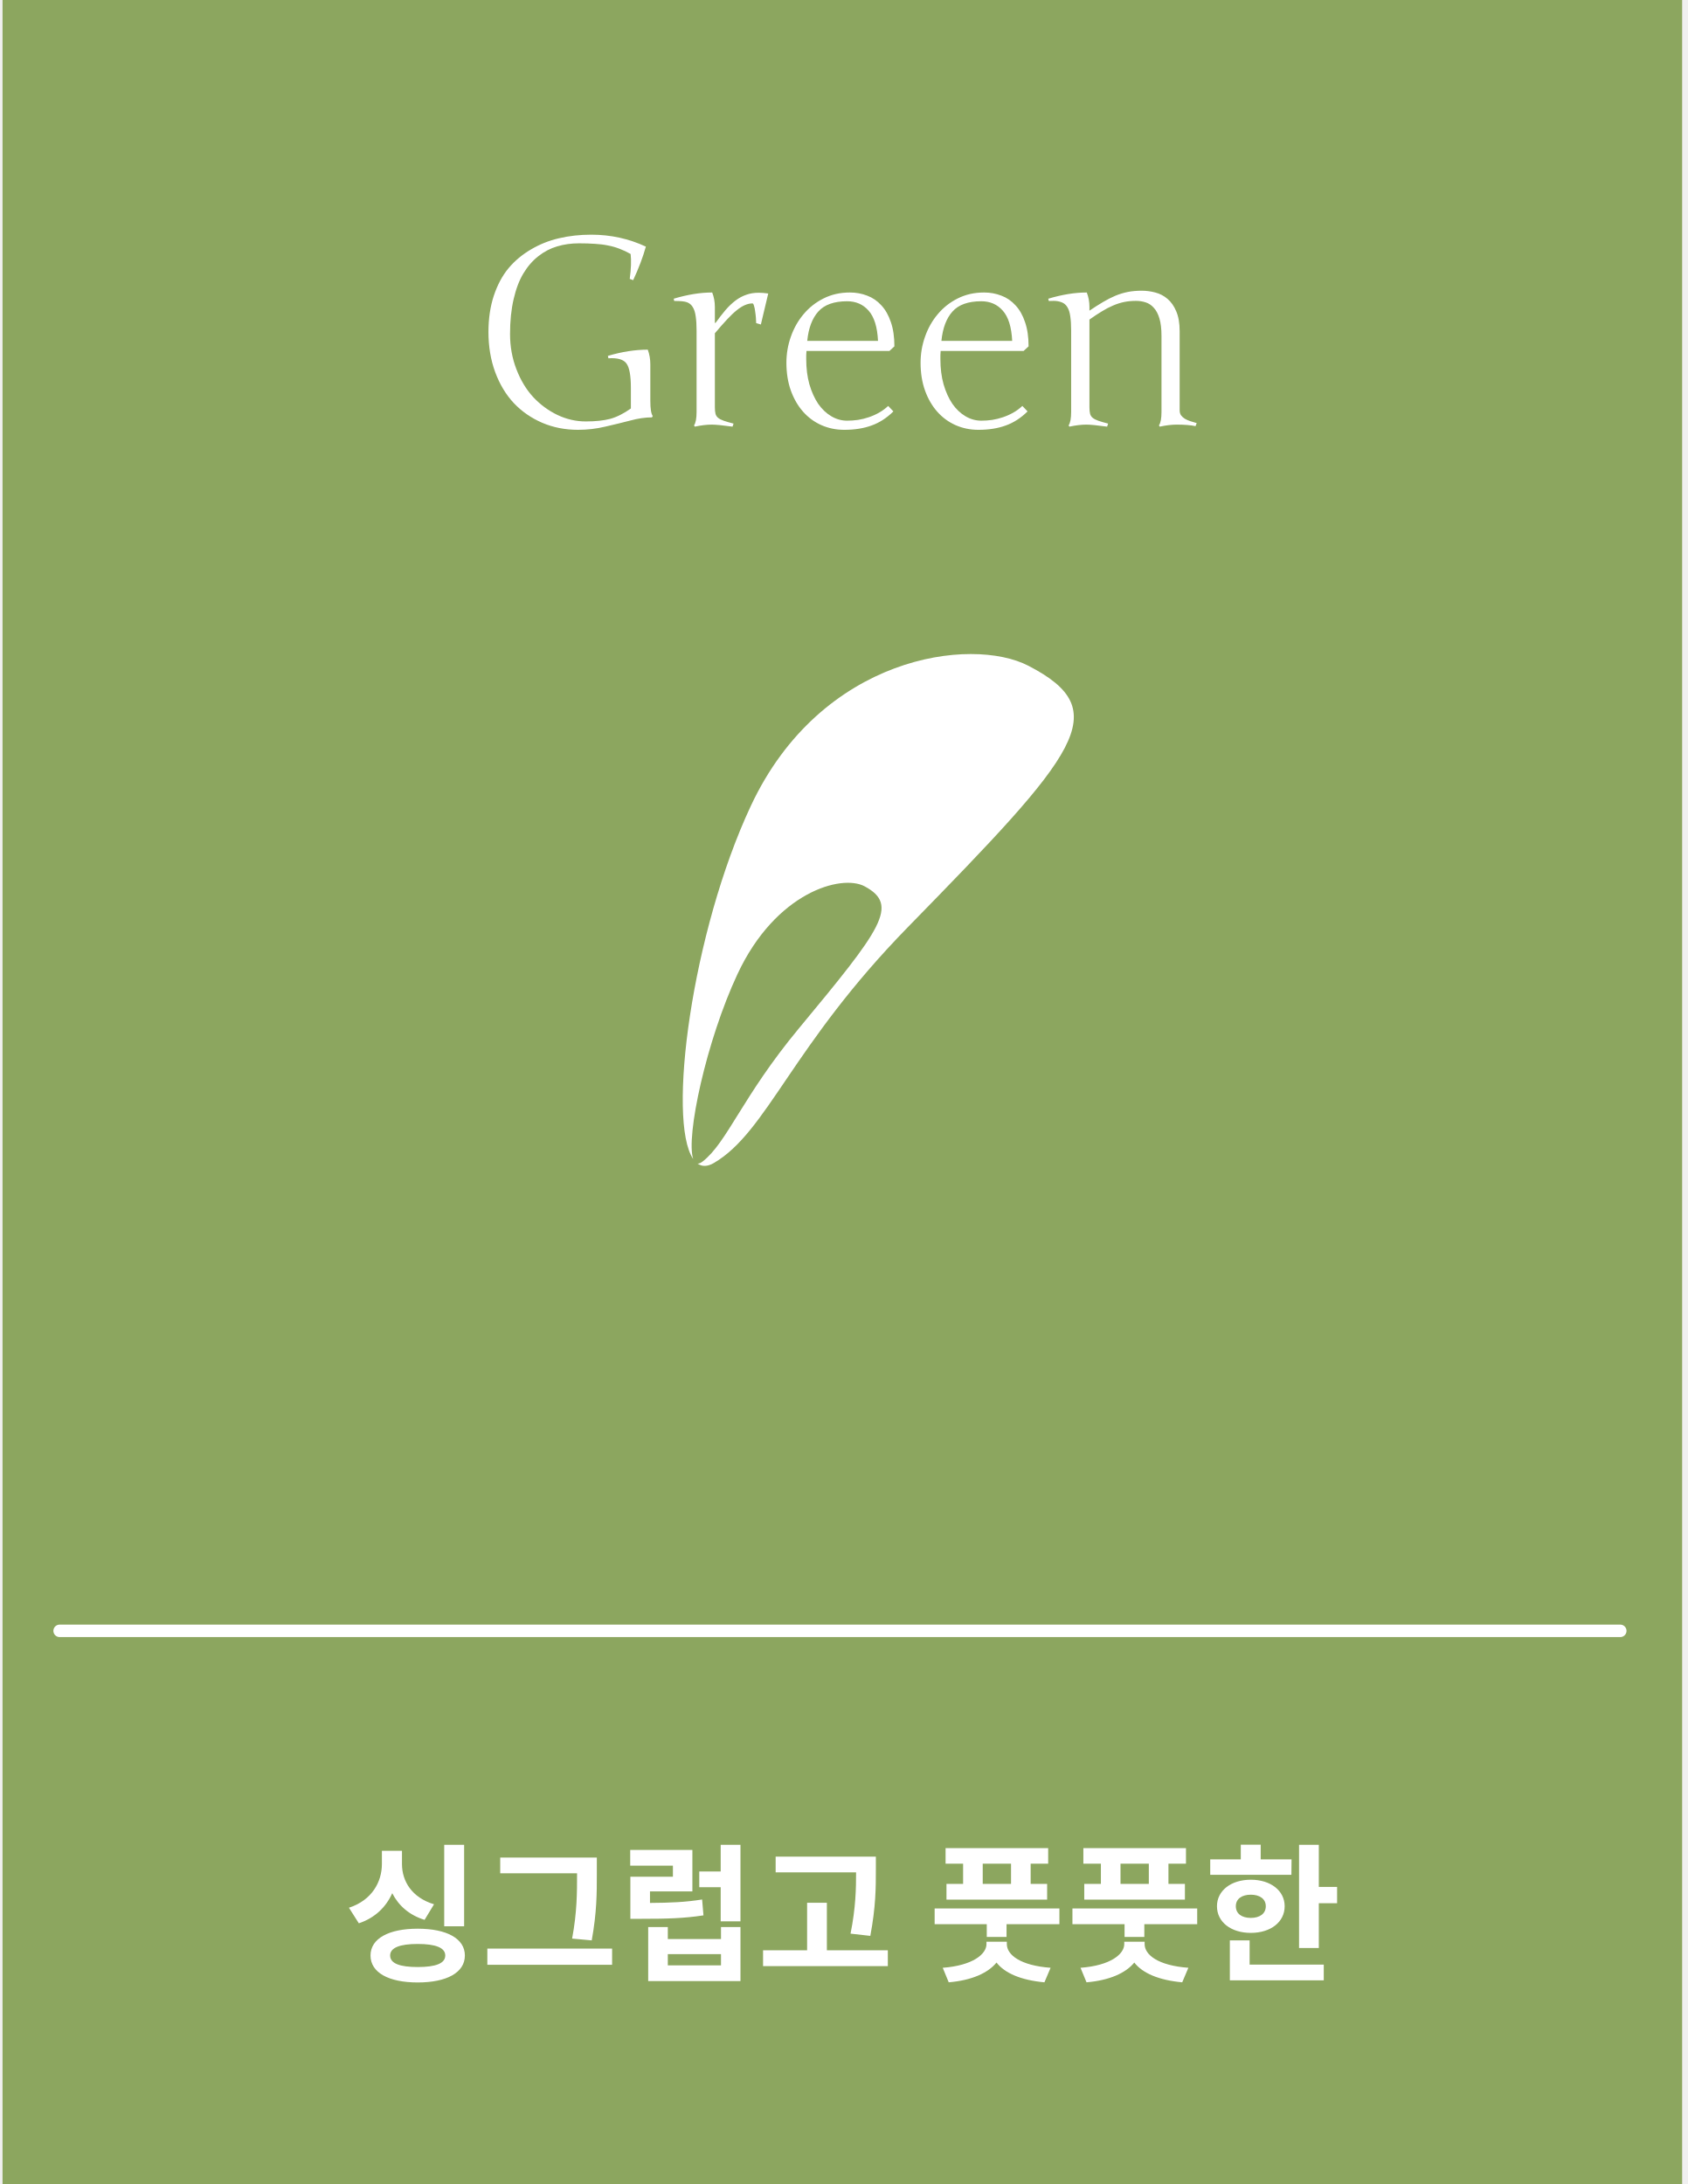
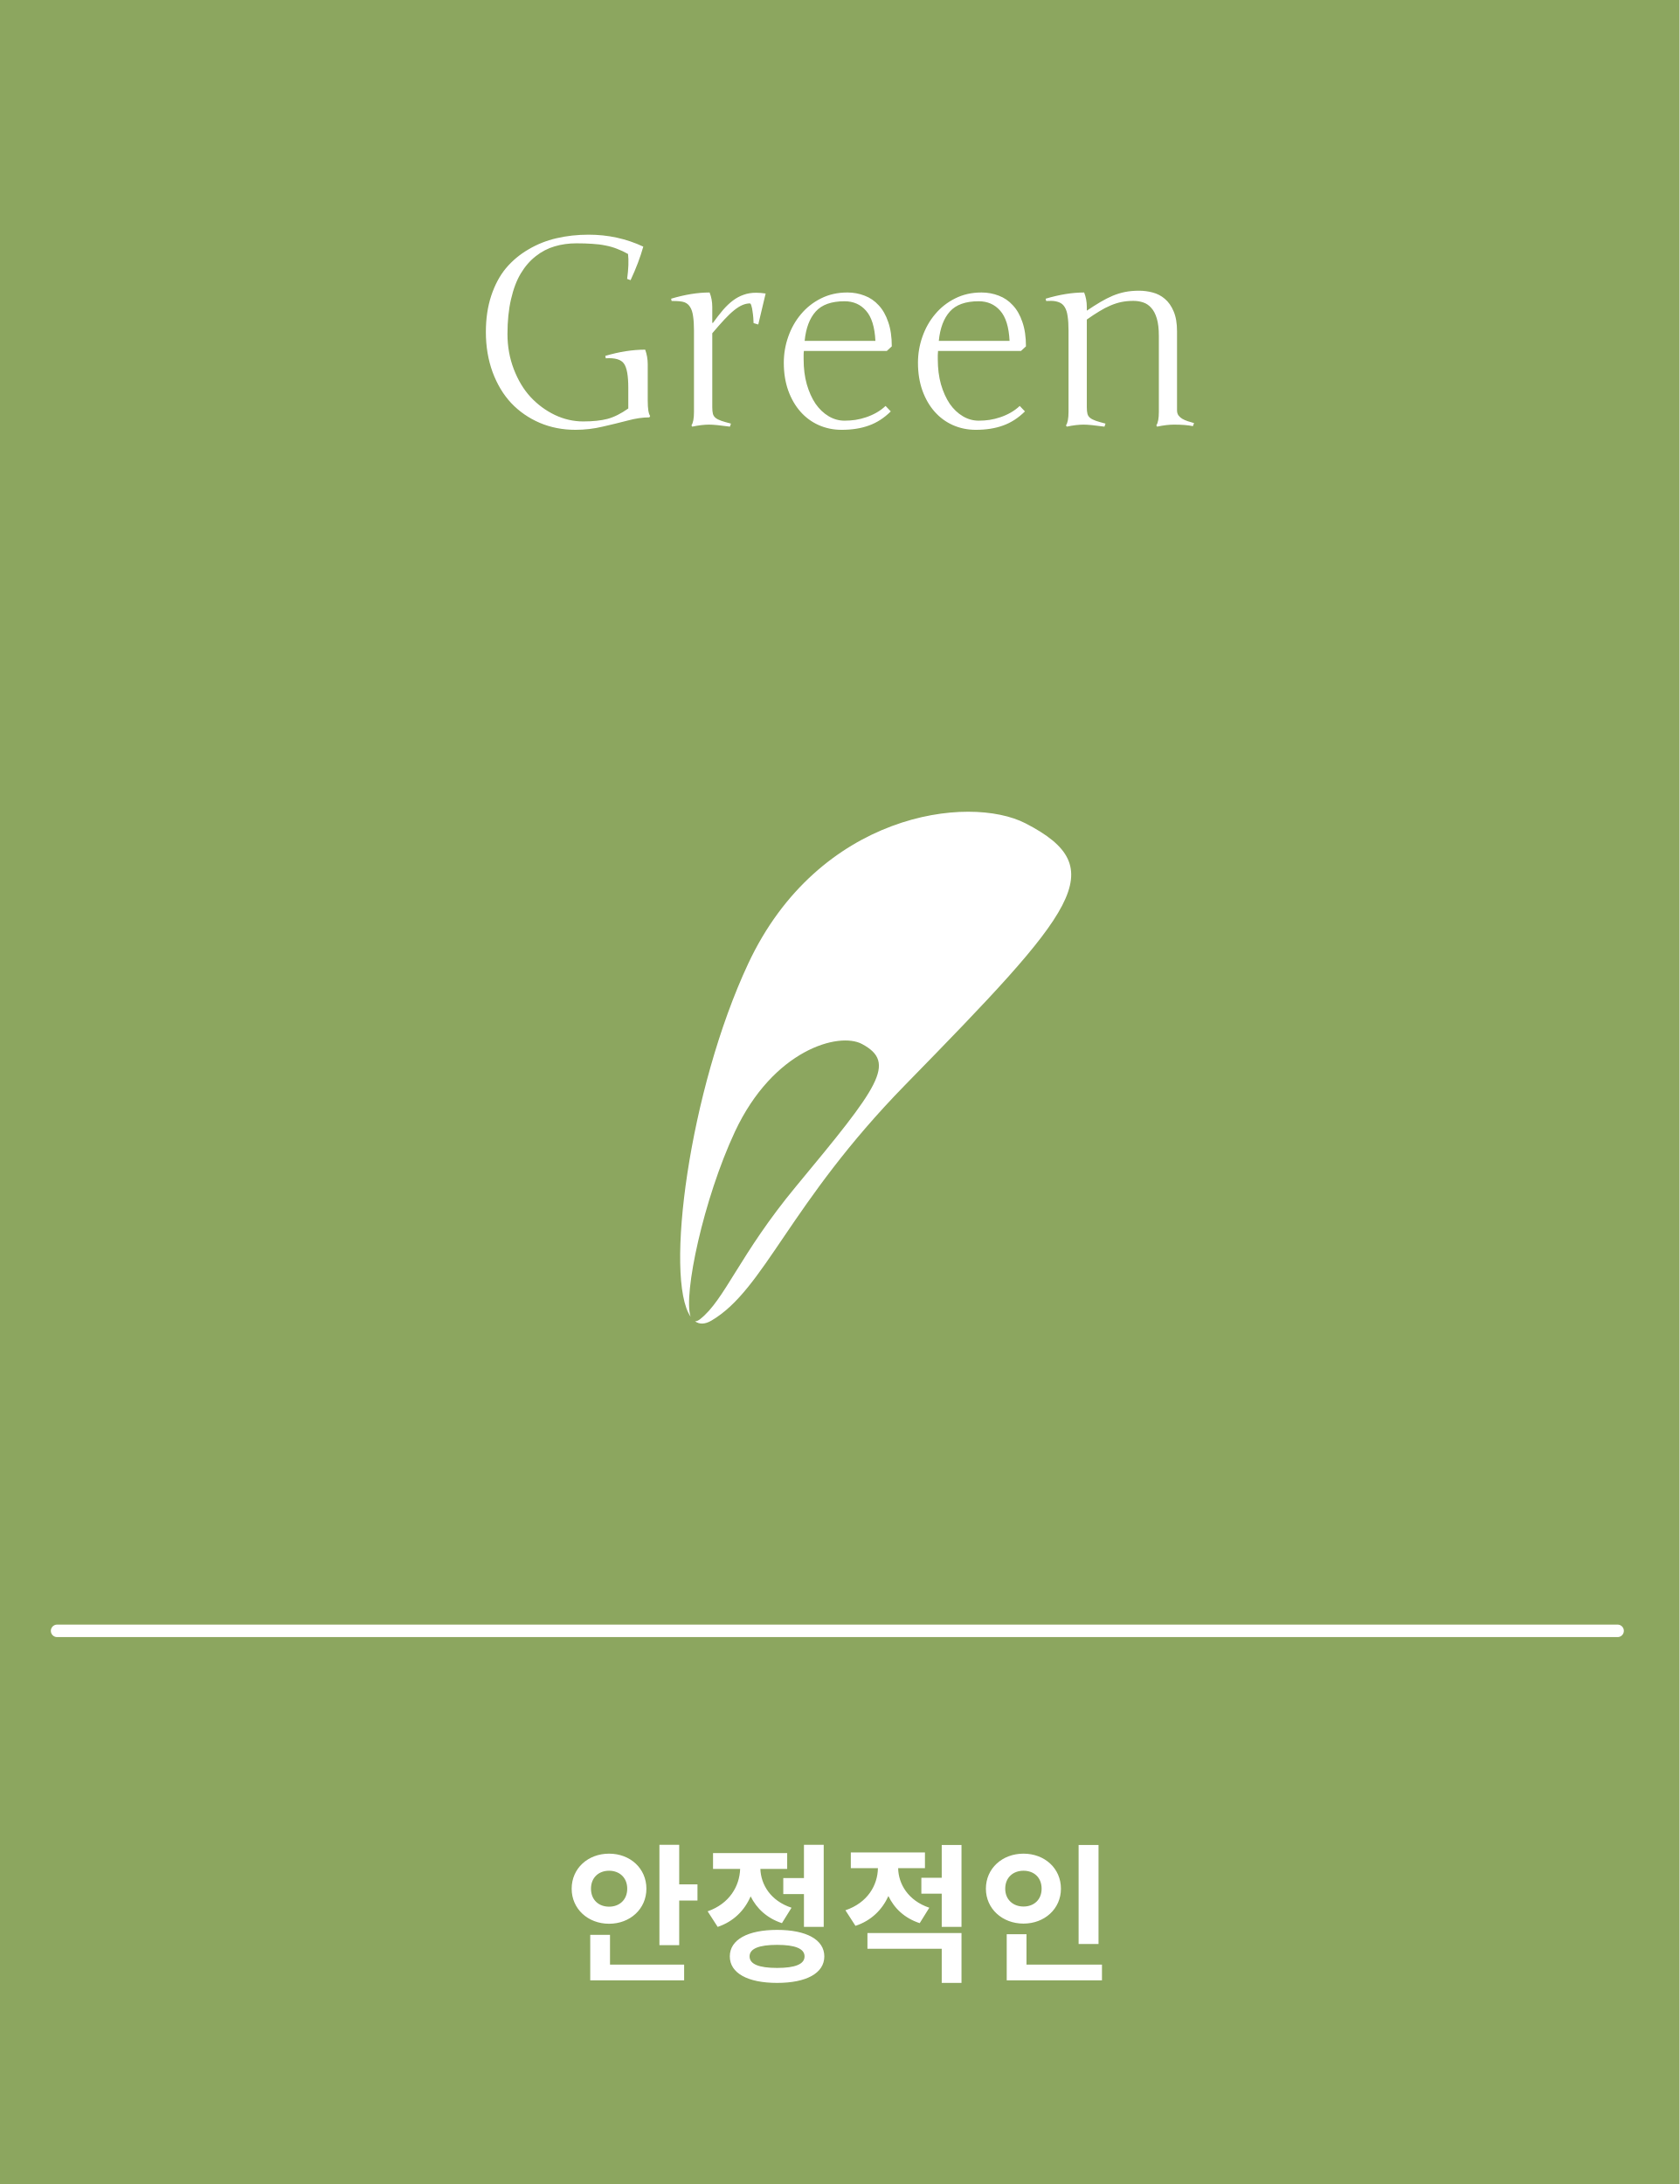
- <svg xmlns="http://www.w3.org/2000/svg" width="214" height="277" viewBox="0 0 214 277" fill="none">
-   <rect x="0.322" width="213" height="277" fill="#8CA65F" />
-   <path d="M80.006 51.808V49.166C80.006 47.651 79.823 46.636 79.458 46.12C79.093 45.594 78.325 45.368 77.154 45.443L77.09 45.137C78.862 44.611 80.549 44.348 82.149 44.348C82.364 44.938 82.472 45.556 82.472 46.201V50.825C82.472 51.835 82.573 52.48 82.778 52.759L82.681 52.936C81.832 52.936 80.914 53.07 79.926 53.339C78.937 53.597 77.879 53.855 76.751 54.112C75.623 54.381 74.474 54.515 73.303 54.515C71.681 54.515 70.172 54.22 68.775 53.629C67.379 53.027 66.176 52.195 65.166 51.131C64.167 50.068 63.377 48.757 62.797 47.2C62.228 45.642 61.943 43.945 61.943 42.108C61.943 40.421 62.169 38.891 62.62 37.516C63.082 36.13 63.705 34.964 64.489 34.019C65.284 33.074 66.235 32.279 67.341 31.634C68.448 30.979 69.635 30.506 70.902 30.216C72.18 29.916 73.539 29.765 74.979 29.765C77.439 29.765 79.748 30.27 81.907 31.28C81.531 32.623 80.994 34.041 80.296 35.534L79.861 35.373C80.033 34.094 80.071 33.041 79.974 32.214C79.501 31.946 79.034 31.726 78.572 31.554C78.11 31.371 77.621 31.231 77.106 31.135C76.59 31.027 76.031 30.957 75.43 30.925C74.839 30.882 74.173 30.861 73.432 30.861C72.444 30.861 71.52 30.99 70.66 31.248C69.812 31.495 69.017 31.908 68.276 32.488C67.534 33.068 66.901 33.799 66.374 34.68C65.848 35.55 65.434 36.64 65.134 37.951C64.833 39.251 64.682 40.722 64.682 42.366C64.682 43.945 64.951 45.433 65.488 46.829C66.025 48.226 66.734 49.402 67.615 50.358C68.507 51.314 69.532 52.071 70.693 52.63C71.853 53.178 73.051 53.452 74.286 53.452C75.51 53.452 76.536 53.344 77.364 53.129C78.201 52.904 79.082 52.463 80.006 51.808ZM88.337 41.915C88.337 41.195 88.299 40.593 88.224 40.11C88.159 39.627 88.036 39.24 87.853 38.95C87.681 38.66 87.44 38.456 87.128 38.337C86.817 38.219 86.274 38.166 85.501 38.176L85.436 37.886C87.187 37.36 88.815 37.097 90.319 37.097C90.544 37.666 90.657 38.278 90.657 38.934V40.916L90.722 40.98C91.173 40.357 91.602 39.804 92.01 39.32C92.43 38.837 92.854 38.434 93.284 38.112C93.713 37.79 94.164 37.548 94.637 37.387C95.11 37.215 95.636 37.129 96.216 37.129C96.581 37.129 96.984 37.161 97.425 37.226L96.49 41.157L95.894 40.98C95.894 40.819 95.883 40.599 95.862 40.319C95.84 40.04 95.808 39.766 95.765 39.498C95.733 39.218 95.684 38.982 95.62 38.789C95.566 38.584 95.502 38.482 95.427 38.482C95.115 38.482 94.798 38.552 94.476 38.692C94.164 38.821 93.821 39.036 93.445 39.336C93.069 39.637 92.655 40.029 92.204 40.513C91.753 40.996 91.237 41.581 90.657 42.269V51.647C90.657 51.991 90.684 52.27 90.738 52.485C90.791 52.689 90.904 52.861 91.076 53.001C91.248 53.14 91.49 53.264 91.801 53.371C92.113 53.478 92.521 53.597 93.026 53.726L92.897 54.112C92.274 54.026 91.742 53.962 91.302 53.919C90.872 53.876 90.523 53.855 90.254 53.855C89.642 53.855 88.927 53.94 88.111 54.112L88.014 53.951C88.229 53.64 88.337 53.07 88.337 52.243V41.915ZM99.729 46.007C99.729 44.869 99.917 43.768 100.293 42.704C100.669 41.63 101.206 40.679 101.904 39.852C102.602 39.014 103.446 38.348 104.434 37.854C105.433 37.349 106.55 37.097 107.785 37.097C108.559 37.097 109.289 37.231 109.977 37.499C110.664 37.757 111.261 38.166 111.765 38.724C112.281 39.272 112.684 39.981 112.974 40.851C113.275 41.71 113.425 42.736 113.425 43.929L112.797 44.509H102.275C102.253 44.691 102.242 44.869 102.242 45.041C102.242 45.212 102.242 45.384 102.242 45.556C102.242 46.727 102.377 47.791 102.645 48.747C102.925 49.703 103.295 50.524 103.757 51.212C104.23 51.889 104.783 52.415 105.417 52.791C106.051 53.167 106.722 53.355 107.431 53.355C107.882 53.355 108.339 53.323 108.801 53.258C109.273 53.183 109.73 53.07 110.17 52.92C110.621 52.77 111.056 52.576 111.475 52.34C111.894 52.103 112.281 51.819 112.636 51.486L113.296 52.179C112.448 53.017 111.524 53.613 110.525 53.967C109.526 54.333 108.371 54.515 107.06 54.515C106.029 54.515 105.062 54.316 104.16 53.919C103.268 53.522 102.495 52.952 101.84 52.211C101.184 51.47 100.669 50.578 100.293 49.536C99.917 48.483 99.729 47.307 99.729 46.007ZM107.431 38.209C105.766 38.209 104.547 38.644 103.773 39.514C103 40.373 102.532 41.614 102.371 43.236H111.346C111.261 41.474 110.863 40.196 110.154 39.401C109.456 38.606 108.548 38.209 107.431 38.209ZM116.744 46.007C116.744 44.869 116.932 43.768 117.308 42.704C117.684 41.63 118.221 40.679 118.92 39.852C119.618 39.014 120.461 38.348 121.449 37.854C122.449 37.349 123.566 37.097 124.801 37.097C125.574 37.097 126.305 37.231 126.992 37.499C127.68 37.757 128.276 38.166 128.781 38.724C129.297 39.272 129.699 39.981 129.99 40.851C130.29 41.71 130.441 42.736 130.441 43.929L129.812 44.509H119.29C119.269 44.691 119.258 44.869 119.258 45.041C119.258 45.212 119.258 45.384 119.258 45.556C119.258 46.727 119.392 47.791 119.661 48.747C119.94 49.703 120.311 50.524 120.773 51.212C121.245 51.889 121.799 52.415 122.432 52.791C123.066 53.167 123.738 53.355 124.447 53.355C124.898 53.355 125.354 53.323 125.816 53.258C126.289 53.183 126.745 53.07 127.186 52.92C127.637 52.77 128.072 52.576 128.491 52.34C128.91 52.103 129.297 51.819 129.651 51.486L130.312 52.179C129.463 53.017 128.539 53.613 127.54 53.967C126.541 54.333 125.386 54.515 124.076 54.515C123.045 54.515 122.078 54.316 121.176 53.919C120.284 53.522 119.511 52.952 118.855 52.211C118.2 51.47 117.684 50.578 117.308 49.536C116.932 48.483 116.744 47.307 116.744 46.007ZM124.447 38.209C122.782 38.209 121.562 38.644 120.789 39.514C120.015 40.373 119.548 41.614 119.387 43.236H128.362C128.276 41.474 127.879 40.196 127.17 39.401C126.471 38.606 125.564 38.209 124.447 38.209ZM135.839 41.915C135.839 41.195 135.801 40.593 135.726 40.11C135.661 39.627 135.538 39.24 135.355 38.95C135.183 38.66 134.942 38.456 134.63 38.337C134.319 38.219 133.986 38.16 133.631 38.16C133.287 38.16 133.078 38.166 133.003 38.176L132.938 37.886C134.689 37.36 136.317 37.097 137.821 37.097C138.046 37.666 138.159 38.278 138.159 38.934V39.401C138.782 38.982 139.357 38.617 139.883 38.305C140.409 37.994 140.925 37.73 141.43 37.516C141.946 37.301 142.472 37.14 143.009 37.032C143.546 36.925 144.137 36.871 144.782 36.871C145.362 36.871 145.936 36.946 146.506 37.097C147.086 37.247 147.601 37.516 148.053 37.902C148.514 38.289 148.885 38.815 149.164 39.481C149.454 40.148 149.599 40.991 149.599 42.011V52.034C149.599 52.291 149.658 52.506 149.777 52.678C149.906 52.85 150.067 52.995 150.26 53.113C150.464 53.231 150.695 53.334 150.953 53.419C151.211 53.495 151.479 53.575 151.759 53.661L151.614 54.048C151.012 53.919 150.212 53.855 149.213 53.855C148.6 53.855 147.886 53.94 147.07 54.112L146.973 53.951C147.188 53.64 147.295 53.07 147.295 52.243V42.607C147.295 41.705 147.209 40.969 147.037 40.4C146.865 39.82 146.629 39.369 146.328 39.046C146.038 38.713 145.695 38.482 145.297 38.353C144.91 38.225 144.497 38.16 144.056 38.16C143.519 38.16 143.014 38.209 142.542 38.305C142.08 38.402 141.613 38.552 141.14 38.756C140.678 38.95 140.205 39.197 139.722 39.498C139.239 39.788 138.718 40.131 138.159 40.529V51.647C138.159 51.991 138.186 52.27 138.24 52.485C138.293 52.689 138.406 52.861 138.578 53.001C138.75 53.14 138.991 53.264 139.303 53.371C139.615 53.478 140.023 53.597 140.528 53.726L140.399 54.112C139.776 54.026 139.244 53.962 138.803 53.919C138.374 53.876 138.025 53.855 137.756 53.855C137.144 53.855 136.429 53.94 135.613 54.112L135.516 53.951C135.731 53.64 135.839 53.07 135.839 52.243V41.915Z" fill="white" />
-   <path d="M58.859 233.982H56.333V244.315H58.859V233.982ZM55.041 241.523C52.211 240.668 50.977 238.579 50.977 236.413V234.742H48.431V236.413C48.431 238.674 47.178 241.01 44.252 241.96L45.506 243.935C47.557 243.251 48.963 241.865 49.742 240.117C50.54 241.675 51.869 242.89 53.845 243.498L55.041 241.523ZM52.971 249.482C50.692 249.482 49.476 249.026 49.476 248.019C49.476 247.031 50.692 246.556 52.971 246.556C55.25 246.556 56.466 247.031 56.466 248.019C56.466 249.026 55.25 249.482 52.971 249.482ZM52.971 244.619C49.286 244.619 46.987 245.873 46.987 248.019C46.987 250.185 49.286 251.438 52.971 251.438C56.656 251.438 58.954 250.185 58.954 248.019C58.954 245.873 56.656 244.619 52.971 244.619ZM73.18 237.667C73.18 240.041 73.18 242.53 72.553 245.873L75.042 246.101C75.688 242.511 75.688 240.117 75.688 237.667V235.596H63.436V237.591H73.18V237.667ZM61.802 247.145V249.197H77.625V247.145H61.802ZM89.04 240.915C86.893 241.257 85.032 241.333 82.429 241.352V239.889H87.805V234.628H79.922V236.622H85.336V238.028H79.941V243.365H81.385C84.576 243.365 86.76 243.308 89.211 242.928L89.04 240.915ZM91.433 249.273H84.69V247.848H91.433V249.273ZM91.433 245.93H84.69V244.41H82.201V251.267H93.903V244.41H91.433V245.93ZM91.395 233.982V237.363H88.679V239.357H91.395V243.688H93.903V233.982H91.395ZM110.37 245.531C111.073 241.808 111.073 239.338 111.073 237.154V235.482H98.365V237.477H108.565C108.565 239.509 108.527 241.941 107.862 245.246L110.37 245.531ZM104.861 247.354V241.333H102.354V247.354H96.769V249.368H112.592V247.354H104.861ZM128.215 238.939H124.625V236.375H128.215V238.939ZM122.137 238.939H120.028V240.934H132.793V238.939H130.704V236.375H132.926V234.4H119.914V236.375H122.137V238.939ZM127.683 246.272H125.1V246.575C125.1 247.848 123.353 249.292 119.554 249.577L120.313 251.419C123.258 251.172 125.309 250.223 126.373 248.912C127.418 250.261 129.488 251.153 132.451 251.419L133.23 249.577C129.374 249.292 127.683 247.924 127.683 246.575V246.272ZM118.528 242.055V244.049H125.138V245.664H127.645V244.049H134.351V242.055H118.528ZM145.689 238.939H142.099V236.375H145.689V238.939ZM139.611 238.939H137.502V240.934H150.267V238.939H148.178V236.375H150.4V234.4H137.388V236.375H139.611V238.939ZM145.157 246.272H142.574V246.575C142.574 247.848 140.827 249.292 137.028 249.577L137.787 251.419C140.732 251.172 142.783 250.223 143.847 248.912C144.892 250.261 146.962 251.153 149.925 251.419L150.704 249.577C146.848 249.292 145.157 247.924 145.157 246.575V246.272ZM136.002 242.055V244.049H142.612V245.664H145.119V244.049H151.825V242.055H136.002ZM163.79 235.824H159.877V233.963H157.351V235.824H153.476V237.781H163.771L163.79 235.824ZM156.724 241.77C156.724 240.82 157.503 240.307 158.623 240.307C159.725 240.307 160.523 240.82 160.523 241.77C160.523 242.738 159.725 243.251 158.623 243.251C157.503 243.251 156.724 242.738 156.724 241.77ZM162.916 241.77C162.916 239.794 161.131 238.408 158.623 238.408C156.116 238.408 154.331 239.794 154.331 241.77C154.331 243.783 156.116 245.151 158.623 245.151C161.131 245.151 162.916 243.783 162.916 241.77ZM158.472 246.101H155.964V251.172H167.874V249.178H158.472V246.101ZM167.247 239.319V233.982H164.74V247.069H167.247V241.39H169.565V239.319H167.247Z" fill="white" />
-   <path d="M7.562 206.843L205.477 206.843" stroke="white" stroke-width="1.583" stroke-linecap="round" stroke-linejoin="round" />
-   <path d="M130.412 84.438C123.165 80.692 104.135 83.143 95.212 102.225C87.721 118.243 84.572 142.167 87.91 147.001C86.951 144.219 89.554 132.036 93.529 123.535C98.391 113.138 106.717 110.849 109.639 112.41C114.091 114.789 111.797 117.789 101.281 130.469C94.132 139.089 92.22 144.9 89.103 147.317C88.855 147.51 88.643 147.594 88.466 147.582C89.027 147.981 89.719 147.981 90.55 147.493C97.293 143.533 100.388 132.674 115.119 117.605C136.787 95.439 141.457 90.146 130.412 84.438Z" fill="white" />
+ <svg xmlns="http://www.w3.org/2000/svg" width="213" height="277" viewBox="0 0 213 277" fill="none">
+   <rect width="213" height="277" fill="#8CA65F" />
+   <path d="M79.684 51.808V49.166C79.684 47.651 79.502 46.636 79.136 46.12C78.771 45.594 78.003 45.368 76.832 45.443L76.768 45.137C78.54 44.611 80.227 44.348 81.827 44.348C82.042 44.938 82.15 45.556 82.15 46.201V50.825C82.15 51.835 82.252 52.48 82.456 52.759L82.359 52.936C81.51 52.936 80.592 53.07 79.604 53.339C78.615 53.597 77.557 53.855 76.43 54.112C75.302 54.381 74.152 54.515 72.981 54.515C71.359 54.515 69.85 54.22 68.453 53.629C67.057 53.027 65.854 52.195 64.844 51.131C63.845 50.068 63.055 48.757 62.475 47.2C61.906 45.642 61.621 43.945 61.621 42.108C61.621 40.421 61.847 38.891 62.298 37.516C62.76 36.13 63.383 34.964 64.167 34.019C64.962 33.074 65.913 32.279 67.019 31.634C68.126 30.979 69.313 30.506 70.58 30.216C71.859 29.916 73.218 29.765 74.657 29.765C77.117 29.765 79.427 30.27 81.586 31.28C81.21 32.623 80.673 34.041 79.974 35.534L79.539 35.373C79.711 34.094 79.749 33.041 79.652 32.214C79.18 31.946 78.712 31.726 78.25 31.554C77.788 31.371 77.3 31.231 76.784 31.135C76.268 31.027 75.71 30.957 75.108 30.925C74.517 30.882 73.851 30.861 73.11 30.861C72.122 30.861 71.198 30.99 70.339 31.248C69.49 31.495 68.695 31.908 67.954 32.488C67.213 33.068 66.579 33.799 66.052 34.68C65.526 35.55 65.113 36.64 64.812 37.951C64.511 39.251 64.361 40.722 64.361 42.366C64.361 43.945 64.629 45.433 65.166 46.829C65.703 48.226 66.412 49.402 67.293 50.358C68.185 51.314 69.211 52.071 70.371 52.63C71.531 53.178 72.729 53.452 73.964 53.452C75.189 53.452 76.215 53.344 77.042 53.129C77.88 52.904 78.76 52.463 79.684 51.808ZM88.015 41.915C88.015 41.195 87.977 40.593 87.902 40.11C87.838 39.627 87.714 39.24 87.531 38.95C87.36 38.66 87.118 38.456 86.806 38.337C86.495 38.219 85.952 38.166 85.179 38.176L85.115 37.886C86.865 37.36 88.493 37.097 89.997 37.097C90.222 37.666 90.335 38.278 90.335 38.934V40.916L90.4 40.98C90.851 40.357 91.281 39.804 91.689 39.32C92.108 38.837 92.532 38.434 92.962 38.112C93.391 37.79 93.843 37.548 94.315 37.387C94.788 37.215 95.314 37.129 95.894 37.129C96.26 37.129 96.662 37.161 97.103 37.226L96.168 41.157L95.572 40.98C95.572 40.819 95.561 40.599 95.54 40.319C95.518 40.04 95.486 39.766 95.443 39.498C95.411 39.218 95.363 38.982 95.298 38.789C95.244 38.584 95.18 38.482 95.105 38.482C94.793 38.482 94.476 38.552 94.154 38.692C93.843 38.821 93.499 39.036 93.123 39.336C92.747 39.637 92.333 40.029 91.882 40.513C91.431 40.996 90.915 41.581 90.335 42.269V51.647C90.335 51.991 90.362 52.27 90.416 52.485C90.469 52.689 90.582 52.861 90.754 53.001C90.926 53.14 91.168 53.264 91.479 53.371C91.791 53.478 92.199 53.597 92.704 53.726L92.575 54.112C91.952 54.026 91.42 53.962 90.98 53.919C90.55 53.876 90.201 53.855 89.932 53.855C89.32 53.855 88.606 53.94 87.789 54.112L87.693 53.951C87.907 53.64 88.015 53.07 88.015 52.243V41.915ZM99.407 46.007C99.407 44.869 99.595 43.768 99.971 42.704C100.347 41.63 100.884 40.679 101.582 39.852C102.281 39.014 103.124 38.348 104.112 37.854C105.111 37.349 106.228 37.097 107.464 37.097C108.237 37.097 108.968 37.231 109.655 37.499C110.343 37.757 110.939 38.166 111.444 38.724C111.959 39.272 112.362 39.981 112.652 40.851C112.953 41.71 113.103 42.736 113.103 43.929L112.475 44.509H101.953C101.931 44.691 101.921 44.869 101.921 45.041C101.921 45.212 101.921 45.384 101.921 45.556C101.921 46.727 102.055 47.791 102.324 48.747C102.603 49.703 102.973 50.524 103.435 51.212C103.908 51.889 104.461 52.415 105.095 52.791C105.729 53.167 106.4 53.355 107.109 53.355C107.56 53.355 108.017 53.323 108.479 53.258C108.951 53.183 109.408 53.07 109.848 52.92C110.3 52.77 110.735 52.576 111.154 52.34C111.573 52.103 111.959 51.819 112.314 51.486L112.974 52.179C112.126 53.017 111.202 53.613 110.203 53.967C109.204 54.333 108.049 54.515 106.739 54.515C105.707 54.515 104.74 54.316 103.838 53.919C102.947 53.522 102.173 52.952 101.518 52.211C100.863 51.47 100.347 50.578 99.971 49.536C99.595 48.483 99.407 47.307 99.407 46.007ZM107.109 38.209C105.444 38.209 104.225 38.644 103.451 39.514C102.678 40.373 102.211 41.614 102.05 43.236H111.025C110.939 41.474 110.541 40.196 109.832 39.401C109.134 38.606 108.226 38.209 107.109 38.209ZM116.423 46.007C116.423 44.869 116.611 43.768 116.987 42.704C117.363 41.63 117.9 40.679 118.598 39.852C119.296 39.014 120.139 38.348 121.128 37.854C122.127 37.349 123.244 37.097 124.479 37.097C125.253 37.097 125.983 37.231 126.671 37.499C127.358 37.757 127.954 38.166 128.459 38.724C128.975 39.272 129.378 39.981 129.668 40.851C129.969 41.71 130.119 42.736 130.119 43.929L129.49 44.509H118.969C118.947 44.691 118.936 44.869 118.936 45.041C118.936 45.212 118.936 45.384 118.936 45.556C118.936 46.727 119.071 47.791 119.339 48.747C119.618 49.703 119.989 50.524 120.451 51.212C120.924 51.889 121.477 52.415 122.111 52.791C122.744 53.167 123.416 53.355 124.125 53.355C124.576 53.355 125.032 53.323 125.494 53.258C125.967 53.183 126.424 53.07 126.864 52.92C127.315 52.77 127.75 52.576 128.169 52.34C128.588 52.103 128.975 51.819 129.329 51.486L129.99 52.179C129.141 53.017 128.218 53.613 127.219 53.967C126.22 54.333 125.065 54.515 123.754 54.515C122.723 54.515 121.756 54.316 120.854 53.919C119.962 53.522 119.189 52.952 118.533 52.211C117.878 51.47 117.363 50.578 116.987 49.536C116.611 48.483 116.423 47.307 116.423 46.007ZM124.125 38.209C122.46 38.209 121.24 38.644 120.467 39.514C119.694 40.373 119.226 41.614 119.065 43.236H128.04C127.954 41.474 127.557 40.196 126.848 39.401C126.15 38.606 125.242 38.209 124.125 38.209ZM135.517 41.915C135.517 41.195 135.479 40.593 135.404 40.11C135.34 39.627 135.216 39.24 135.033 38.95C134.862 38.66 134.62 38.456 134.308 38.337C133.997 38.219 133.664 38.16 133.309 38.16C132.966 38.16 132.756 38.166 132.681 38.176L132.616 37.886C134.367 37.36 135.995 37.097 137.499 37.097C137.724 37.666 137.837 38.278 137.837 38.934V39.401C138.46 38.982 139.035 38.617 139.561 38.305C140.088 37.994 140.603 37.73 141.108 37.516C141.624 37.301 142.15 37.14 142.687 37.032C143.224 36.925 143.815 36.871 144.46 36.871C145.04 36.871 145.615 36.946 146.184 37.097C146.764 37.247 147.28 37.516 147.731 37.902C148.193 38.289 148.563 38.815 148.843 39.481C149.133 40.148 149.278 40.991 149.278 42.011V52.034C149.278 52.291 149.337 52.506 149.455 52.678C149.584 52.85 149.745 52.995 149.938 53.113C150.142 53.231 150.373 53.334 150.631 53.419C150.889 53.495 151.157 53.575 151.437 53.661L151.292 54.048C150.69 53.919 149.89 53.855 148.891 53.855C148.279 53.855 147.564 53.94 146.748 54.112L146.651 53.951C146.866 53.64 146.973 53.07 146.973 52.243V42.607C146.973 41.705 146.887 40.969 146.716 40.4C146.544 39.82 146.307 39.369 146.007 39.046C145.717 38.713 145.373 38.482 144.975 38.353C144.589 38.225 144.175 38.16 143.735 38.16C143.198 38.16 142.693 38.209 142.22 38.305C141.758 38.402 141.291 38.552 140.818 38.756C140.356 38.95 139.884 39.197 139.4 39.498C138.917 39.788 138.396 40.131 137.837 40.529V51.647C137.837 51.991 137.864 52.27 137.918 52.485C137.971 52.689 138.084 52.861 138.256 53.001C138.428 53.14 138.67 53.264 138.981 53.371C139.293 53.478 139.701 53.597 140.206 53.726L140.077 54.112C139.454 54.026 138.922 53.962 138.482 53.919C138.052 53.876 137.703 53.855 137.434 53.855C136.822 53.855 136.108 53.94 135.291 54.112L135.195 53.951C135.409 53.64 135.517 53.07 135.517 52.243V41.915Z" fill="white" />
+   <path d="M74.953 239.547C74.953 238.123 75.94 237.268 77.251 237.268C78.543 237.268 79.549 238.123 79.549 239.547C79.549 240.972 78.543 241.827 77.251 241.827C75.94 241.827 74.953 240.972 74.953 239.547ZM81.981 239.547C81.981 236.964 79.91 235.102 77.251 235.102C74.573 235.102 72.502 236.964 72.502 239.547C72.502 242.112 74.573 243.992 77.251 243.992C79.91 243.992 81.981 242.112 81.981 239.547ZM77.365 245.398H74.858V251.172H86.767V249.178H77.365V245.398ZM86.141 238.996V233.982H83.633V246.708H86.141V241.048H88.458V238.996H86.141ZM99.341 238.199V240.231H101.962V244.391H104.469V233.982H101.962V238.199H99.341ZM100.386 241.96C97.726 241.086 96.51 239.034 96.434 237.04H99.835V235.026H90.432V237.04H93.87C93.794 239.224 92.522 241.447 89.748 242.416L91.021 244.391C93.053 243.707 94.44 242.283 95.2 240.516C95.96 242.055 97.27 243.289 99.17 243.916L100.386 241.96ZM98.562 249.596C96.264 249.596 95.067 249.121 95.067 248.133C95.067 247.145 96.264 246.67 98.562 246.67C100.841 246.67 102.038 247.145 102.038 248.133C102.038 249.121 100.841 249.596 98.562 249.596ZM98.562 244.771C94.839 244.771 92.559 246.006 92.559 248.133C92.559 250.261 94.839 251.495 98.562 251.495C102.266 251.495 104.545 250.261 104.545 248.133C104.545 246.006 102.266 244.771 98.562 244.771ZM117.86 241.96C115.162 241.048 113.947 238.939 113.909 236.945H117.309V234.95H107.906V236.945H111.344C111.306 239.11 110.034 241.333 107.222 242.283L108.495 244.258C110.527 243.593 111.895 242.188 112.674 240.478C113.415 242.036 114.725 243.289 116.644 243.916L117.86 241.96ZM110.015 247.164H119.436V251.495H121.943V245.17H110.015V247.164ZM119.436 234.001V238.161H116.853V240.174H119.436V244.391H121.943V234.001H119.436ZM139.322 234.001H136.796V246.556H139.322V234.001ZM127.489 239.547C127.489 238.104 128.514 237.268 129.806 237.268C131.117 237.268 132.104 238.104 132.104 239.547C132.104 240.953 131.117 241.808 129.806 241.808C128.514 241.808 127.489 240.953 127.489 239.547ZM134.555 239.547C134.555 236.964 132.484 235.102 129.806 235.102C127.128 235.102 125.038 236.964 125.038 239.547C125.038 242.093 127.128 243.973 129.806 243.973C132.484 243.973 134.555 242.093 134.555 239.547ZM130.186 249.178V245.322H127.679V251.172H139.759V249.178H130.186Z" fill="white" />
+   <path d="M7.24 206.843L205.155 206.843" stroke="white" stroke-width="1.583" stroke-linecap="round" stroke-linejoin="round" />
+   <path d="M130.09 104.438C122.843 100.692 103.813 103.143 94.89 122.225C87.4 138.243 84.251 162.167 87.588 167.001C86.629 164.219 89.232 152.036 93.207 143.535C98.069 133.138 106.396 130.849 109.317 132.41C113.769 134.789 111.475 137.789 100.96 150.469C93.811 159.089 91.898 164.9 88.782 167.317C88.534 167.51 88.321 167.594 88.144 167.582C88.705 167.981 89.398 167.981 90.229 167.493C96.971 163.533 100.066 152.674 114.797 137.605C136.465 115.439 141.135 110.146 130.09 104.438Z" fill="white" />
</svg>
